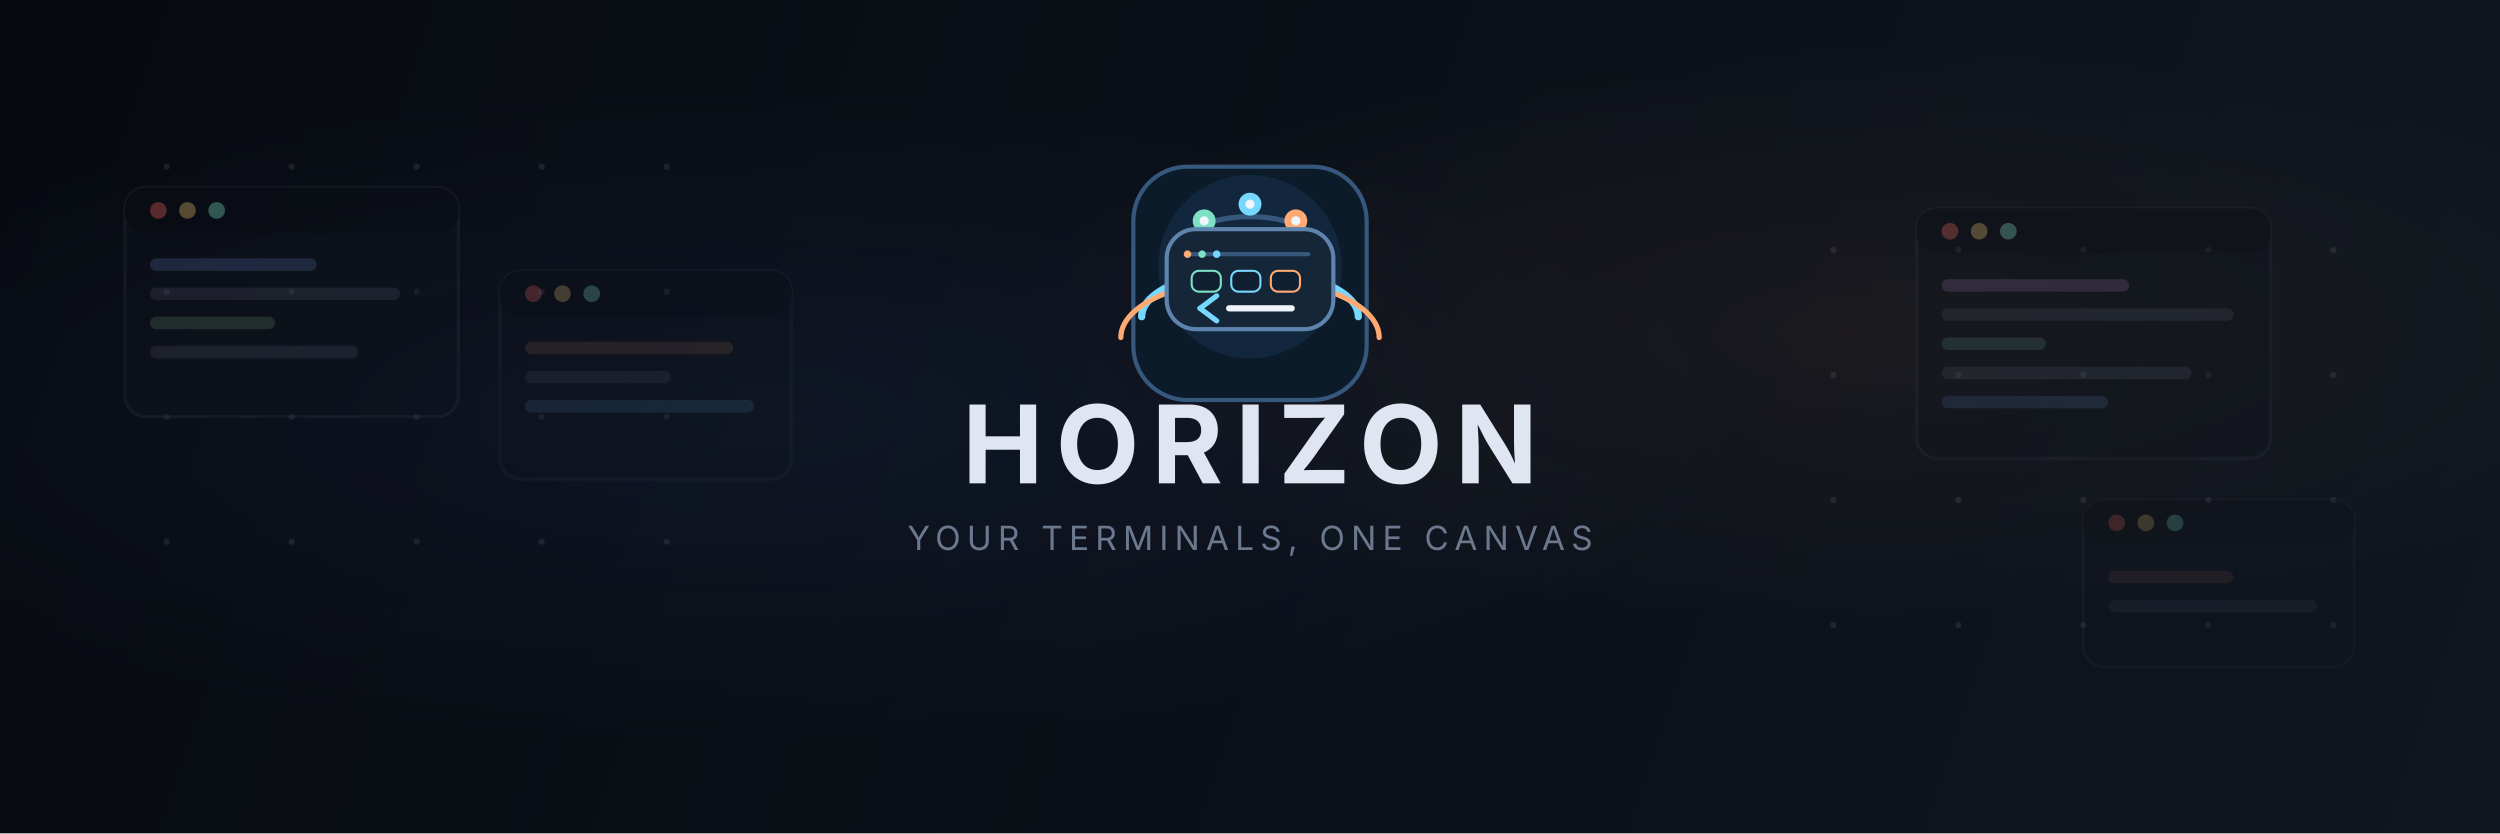
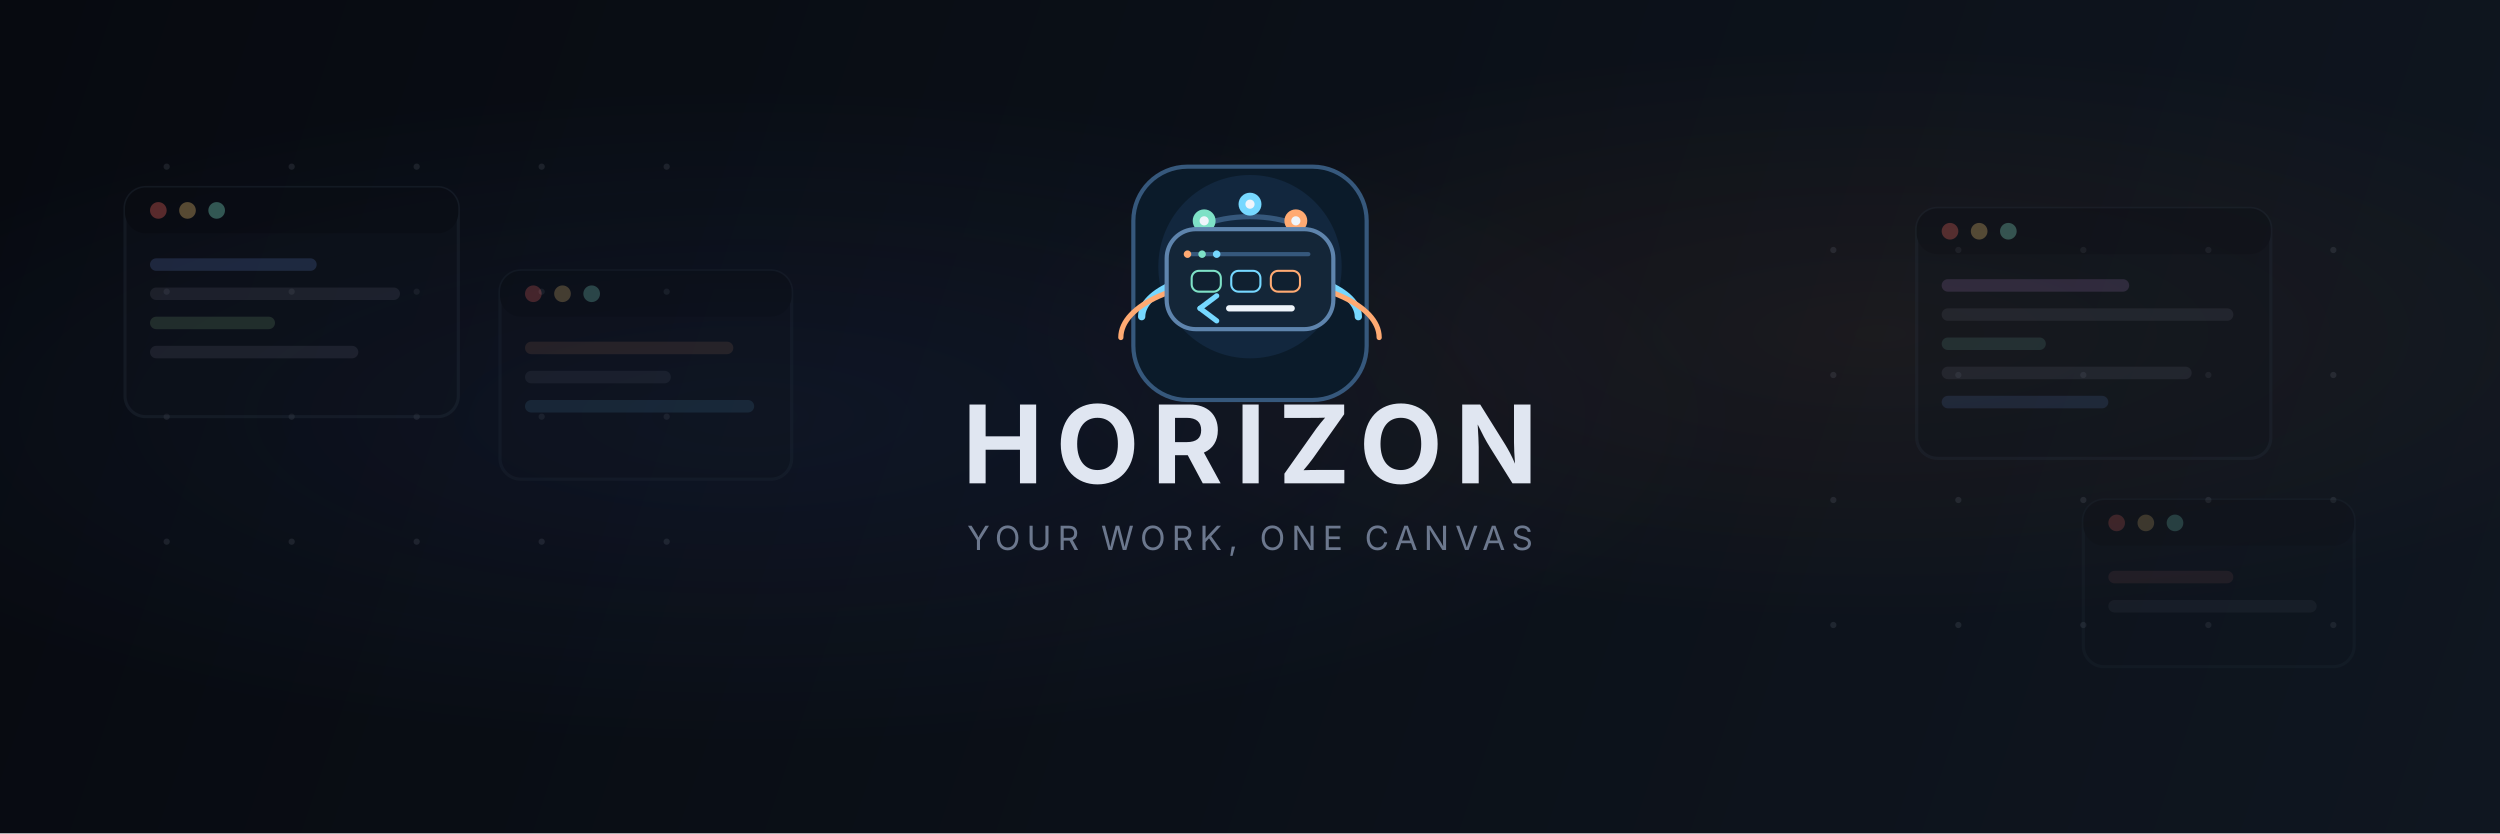
<svg xmlns="http://www.w3.org/2000/svg" width="1200" height="400" viewBox="0 0 1200 400" fill="none">
  <defs>
    <linearGradient id="bg" x1="0" y1="0" x2="1200" y2="400" gradientUnits="userSpaceOnUse">
      <stop stop-color="#070A10" />
      <stop offset="1" stop-color="#0F1620" />
    </linearGradient>
    <radialGradient id="glow1" cx="0.3" cy="0.5" r="0.4">
      <stop stop-color="#4D70DC" stop-opacity="0.08" />
      <stop offset="1" stop-color="#4D70DC" stop-opacity="0" />
    </radialGradient>
    <radialGradient id="glow2" cx="0.75" cy="0.4" r="0.35">
      <stop stop-color="#FF9250" stop-opacity="0.06" />
      <stop offset="1" stop-color="#FF9250" stop-opacity="0" />
    </radialGradient>
    <linearGradient id="horizonLine" x1="0" y1="0" x2="1" y2="0">
      <stop offset="0" stop-color="#76D8FF" stop-opacity="0" />
      <stop offset="0.2" stop-color="#76D8FF" stop-opacity="0.6" />
      <stop offset="0.5" stop-color="#74A2F7" />
      <stop offset="0.8" stop-color="#FFAA72" stop-opacity="0.6" />
      <stop offset="1" stop-color="#FFAA72" stop-opacity="0" />
    </linearGradient>
    <linearGradient id="horizonLine2" x1="0" y1="0" x2="1" y2="0">
      <stop offset="0" stop-color="#7EE1C6" stop-opacity="0" />
      <stop offset="0.3" stop-color="#7EE1C6" stop-opacity="0.3" />
      <stop offset="0.7" stop-color="#76D8FF" stop-opacity="0.3" />
      <stop offset="1" stop-color="#76D8FF" stop-opacity="0" />
    </linearGradient>
  </defs>
  <rect width="1200" height="400" fill="url(#bg)" />
  <rect width="1200" height="400" fill="url(#glow1)" />
  <rect width="1200" height="400" fill="url(#glow2)" />
  <g opacity="0.12">
    <circle cx="80" cy="80" r="1.5" fill="#AAB5C7" />
    <circle cx="140" cy="80" r="1.5" fill="#AAB5C7" />
    <circle cx="200" cy="80" r="1.5" fill="#AAB5C7" />
    <circle cx="260" cy="80" r="1.5" fill="#AAB5C7" />
    <circle cx="320" cy="80" r="1.5" fill="#AAB5C7" />
    <circle cx="80" cy="140" r="1.5" fill="#AAB5C7" />
    <circle cx="140" cy="140" r="1.5" fill="#AAB5C7" />
    <circle cx="200" cy="140" r="1.5" fill="#AAB5C7" />
    <circle cx="260" cy="140" r="1.5" fill="#AAB5C7" />
    <circle cx="320" cy="140" r="1.5" fill="#AAB5C7" />
    <circle cx="80" cy="200" r="1.5" fill="#AAB5C7" />
    <circle cx="140" cy="200" r="1.5" fill="#AAB5C7" />
    <circle cx="200" cy="200" r="1.5" fill="#AAB5C7" />
    <circle cx="260" cy="200" r="1.5" fill="#AAB5C7" />
    <circle cx="320" cy="200" r="1.5" fill="#AAB5C7" />
    <circle cx="80" cy="260" r="1.5" fill="#AAB5C7" />
    <circle cx="140" cy="260" r="1.5" fill="#AAB5C7" />
    <circle cx="200" cy="260" r="1.5" fill="#AAB5C7" />
    <circle cx="260" cy="260" r="1.5" fill="#AAB5C7" />
    <circle cx="320" cy="260" r="1.5" fill="#AAB5C7" />
    <circle cx="880" cy="120" r="1.5" fill="#AAB5C7" />
    <circle cx="940" cy="120" r="1.5" fill="#AAB5C7" />
    <circle cx="1000" cy="120" r="1.5" fill="#AAB5C7" />
    <circle cx="1060" cy="120" r="1.5" fill="#AAB5C7" />
    <circle cx="1120" cy="120" r="1.5" fill="#AAB5C7" />
    <circle cx="880" cy="180" r="1.5" fill="#AAB5C7" />
    <circle cx="940" cy="180" r="1.5" fill="#AAB5C7" />
    <circle cx="1000" cy="180" r="1.5" fill="#AAB5C7" />
    <circle cx="1060" cy="180" r="1.5" fill="#AAB5C7" />
    <circle cx="1120" cy="180" r="1.5" fill="#AAB5C7" />
    <circle cx="880" cy="240" r="1.5" fill="#AAB5C7" />
    <circle cx="940" cy="240" r="1.5" fill="#AAB5C7" />
    <circle cx="1000" cy="240" r="1.5" fill="#AAB5C7" />
    <circle cx="1060" cy="240" r="1.5" fill="#AAB5C7" />
    <circle cx="1120" cy="240" r="1.5" fill="#AAB5C7" />
    <circle cx="880" cy="300" r="1.5" fill="#AAB5C7" />
    <circle cx="940" cy="300" r="1.5" fill="#AAB5C7" />
    <circle cx="1000" cy="300" r="1.5" fill="#AAB5C7" />
    <circle cx="1060" cy="300" r="1.5" fill="#AAB5C7" />
    <circle cx="1120" cy="300" r="1.5" fill="#AAB5C7" />
  </g>
  <line x1="40" y1="290" x2="1160" y2="290" stroke="url(#horizonLine)" stroke-width="3" stroke-linecap="round" />
  <line x1="100" y1="320" x2="1100" y2="320" stroke="url(#horizonLine2)" stroke-width="2" stroke-linecap="round" opacity="0.5" />
  <g opacity="0.35">
    <rect x="60" y="90" width="160" height="110" rx="10" fill="#0F131C" stroke="#25303D" stroke-width="1.5" />
    <rect x="60" y="90" width="160" height="22" rx="10" fill="#080B11" />
    <circle cx="76" cy="101" r="4" fill="#EB6058" />
    <circle cx="90" cy="101" r="4" fill="#E9BE6D" />
    <circle cx="104" cy="101" r="4" fill="#7EE1C6" />
    <rect x="72" y="124" width="80" height="6" rx="3" fill="#74A2F7" opacity="0.5" />
    <rect x="72" y="138" width="120" height="6" rx="3" fill="#AAB5C7" opacity="0.3" />
    <rect x="72" y="152" width="60" height="6" rx="3" fill="#A6E3A1" opacity="0.4" />
    <rect x="72" y="166" width="100" height="6" rx="3" fill="#AAB5C7" opacity="0.3" />
  </g>
  <g opacity="0.25">
    <rect x="240" y="130" width="140" height="100" rx="10" fill="#0F131C" stroke="#25303D" stroke-width="1.5" />
    <rect x="240" y="130" width="140" height="22" rx="10" fill="#080B11" />
    <circle cx="256" cy="141" r="4" fill="#EB6058" />
    <circle cx="270" cy="141" r="4" fill="#E9BE6D" />
    <circle cx="284" cy="141" r="4" fill="#7EE1C6" />
    <rect x="252" y="164" width="100" height="6" rx="3" fill="#FFAA72" opacity="0.4" />
    <rect x="252" y="178" width="70" height="6" rx="3" fill="#AAB5C7" opacity="0.3" />
    <rect x="252" y="192" width="110" height="6" rx="3" fill="#76D8FF" opacity="0.4" />
  </g>
  <g opacity="0.3">
    <rect x="920" y="100" width="170" height="120" rx="10" fill="#0F131C" stroke="#25303D" stroke-width="1.5" />
    <rect x="920" y="100" width="170" height="22" rx="10" fill="#080B11" />
    <circle cx="936" cy="111" r="4" fill="#EB6058" />
    <circle cx="950" cy="111" r="4" fill="#E9BE6D" />
    <circle cx="964" cy="111" r="4" fill="#7EE1C6" />
    <rect x="932" y="134" width="90" height="6" rx="3" fill="#CA97EA" opacity="0.5" />
    <rect x="932" y="148" width="140" height="6" rx="3" fill="#AAB5C7" opacity="0.3" />
    <rect x="932" y="162" width="50" height="6" rx="3" fill="#7EE1C6" opacity="0.4" />
    <rect x="932" y="176" width="120" height="6" rx="3" fill="#AAB5C7" opacity="0.3" />
    <rect x="932" y="190" width="80" height="6" rx="3" fill="#74A2F7" opacity="0.4" />
  </g>
  <g opacity="0.2">
    <rect x="1000" y="240" width="130" height="80" rx="10" fill="#0F131C" stroke="#25303D" stroke-width="1.5" />
    <rect x="1000" y="240" width="130" height="22" rx="10" fill="#080B11" />
    <circle cx="1016" cy="251" r="4" fill="#EB6058" />
    <circle cx="1030" cy="251" r="4" fill="#E9BE6D" />
    <circle cx="1044" cy="251" r="4" fill="#7EE1C6" />
    <rect x="1012" y="274" width="60" height="6" rx="3" fill="#F28287" opacity="0.4" />
    <rect x="1012" y="288" width="100" height="6" rx="3" fill="#AAB5C7" opacity="0.3" />
  </g>
  <g transform="translate(544, 80)">
    <rect x="0" y="0" width="112" height="112" rx="26" fill="#0B1B2A" stroke="#36587C" stroke-width="2" />
    <circle cx="56" cy="48" r="44" fill="#4A7FD0" fill-opacity="0.12" />
    <path d="M24 38A32 14 0 0 1 88 38" stroke="#36587C" stroke-width="2.5" stroke-linecap="round" />
    <circle cx="34" cy="26" r="5.5" fill="#7EE1C6" />
    <circle cx="34" cy="26" r="2.2" fill="#EFF5FB" />
    <circle cx="56" cy="18" r="5.5" fill="#76D8FF" />
    <circle cx="56" cy="18" r="2.2" fill="#EFF5FB" />
    <circle cx="78" cy="26" r="5.5" fill="#FFAA72" />
    <circle cx="78" cy="26" r="2.2" fill="#EFF5FB" />
    <path d="M4 72A52 22 0 0 1 108 72" stroke="#76D8FF" stroke-width="3.5" stroke-linecap="round" />
    <path d="M-6 82A62 28 0 0 1 118 82" stroke="#FFAA72" stroke-width="2.5" stroke-linecap="round" />
    <rect x="16" y="30" width="80" height="48" rx="14" fill="#142638" stroke="#5E84AD" stroke-width="2" />
    <line x1="28" y1="42" x2="84" y2="42" stroke="#36587C" stroke-width="2" stroke-linecap="round" />
    <circle cx="26" cy="42" r="1.8" fill="#FFAA72" />
    <circle cx="33" cy="42" r="1.8" fill="#7EE1C6" />
    <circle cx="40" cy="42" r="1.8" fill="#76D8FF" />
    <rect x="28" y="50" width="14" height="10" rx="3.5" fill="#102030" stroke="#7EE1C6" stroke-width="1" />
    <rect x="47" y="50" width="14" height="10" rx="3.5" fill="#102030" stroke="#76D8FF" stroke-width="1" />
    <rect x="66" y="50" width="14" height="10" rx="3.5" fill="#102030" stroke="#FFAA72" stroke-width="1" />
    <path d="M32 68L40 62" stroke="#76D8FF" stroke-width="2.5" stroke-linecap="round" />
    <path d="M32 68L40 74" stroke="#76D8FF" stroke-width="2.5" stroke-linecap="round" />
    <line x1="46" y1="68" x2="76" y2="68" stroke="#EFF5FB" stroke-width="3" stroke-linecap="round" />
  </g>
  <text x="600" y="232" text-anchor="middle" font-family="system-ui, -apple-system, 'Segoe UI', sans-serif" font-size="52" font-weight="700" fill="#E0E6F1" letter-spacing="6">HORIZON</text>
-   <text x="600" y="264" text-anchor="middle" font-family="system-ui, -apple-system, 'Segoe UI', sans-serif" font-size="16" fill="#6C788E" letter-spacing="3">YOUR TERMINALS, ONE CANVAS</text>
+   <text x="600" y="264" text-anchor="middle" font-family="system-ui, -apple-system, 'Segoe UI', sans-serif" font-size="16" fill="#6C788E" letter-spacing="3">YOUR WORK, ONE CANVAS</text>
</svg>
